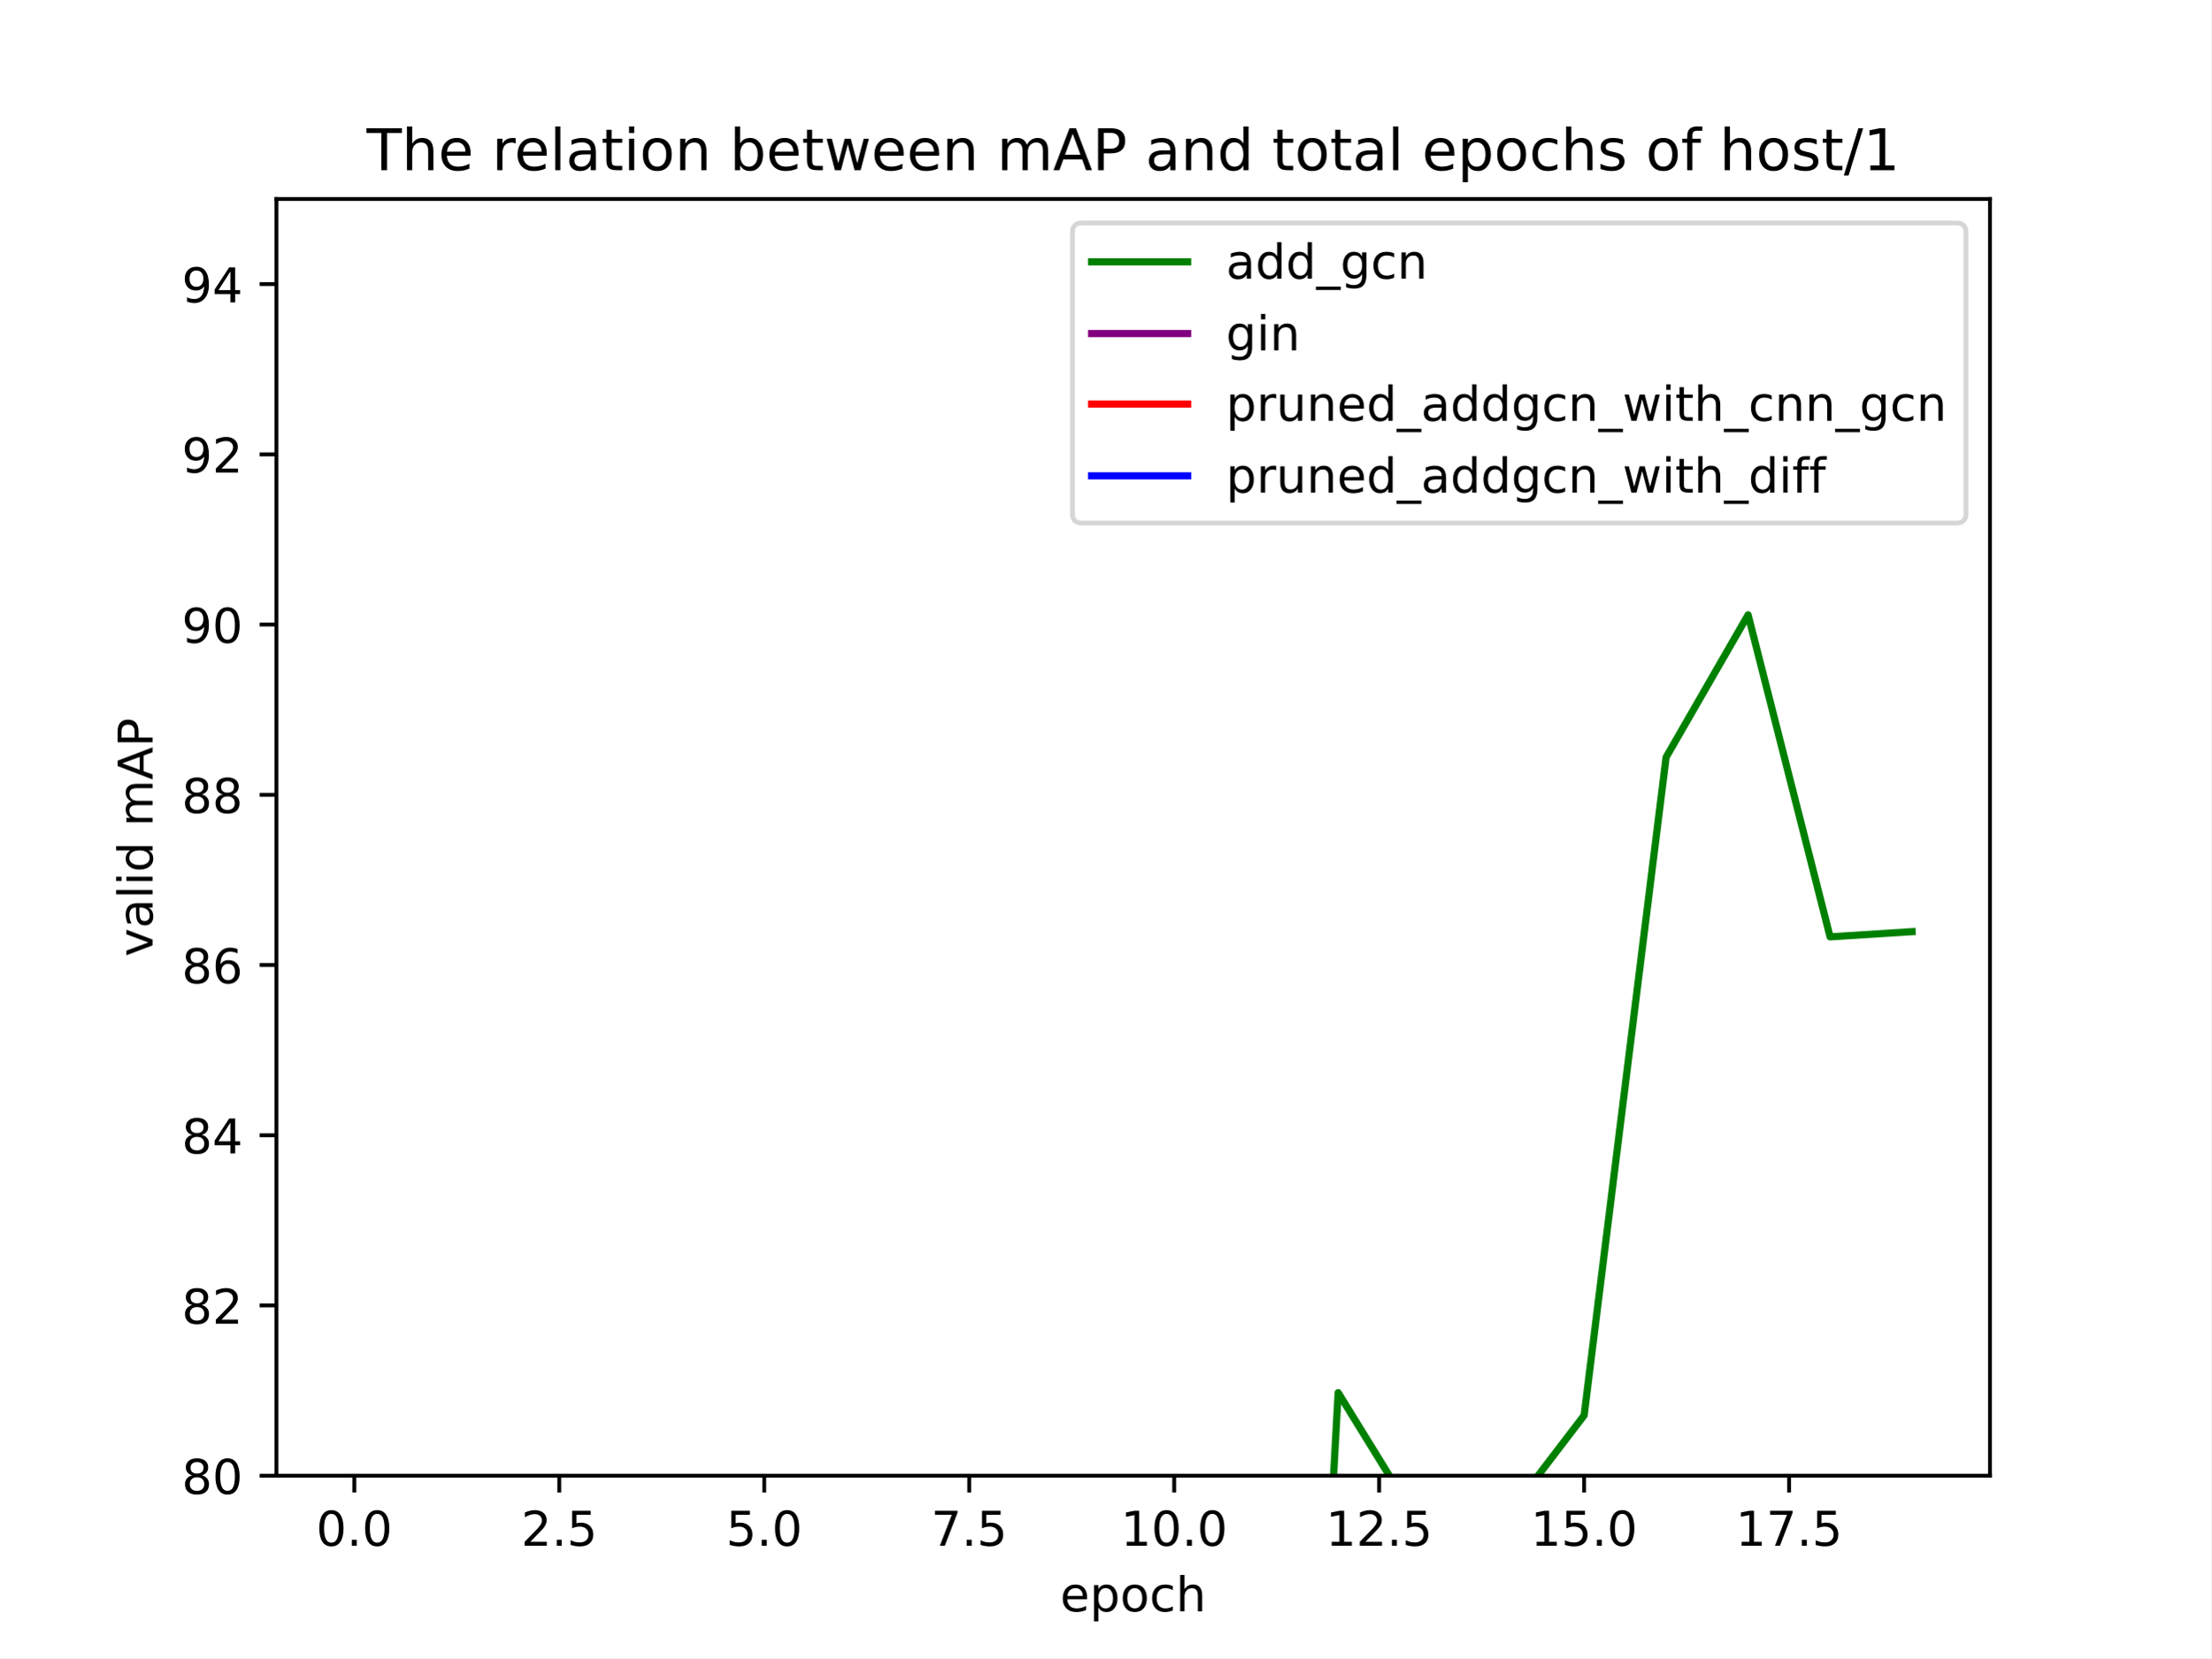
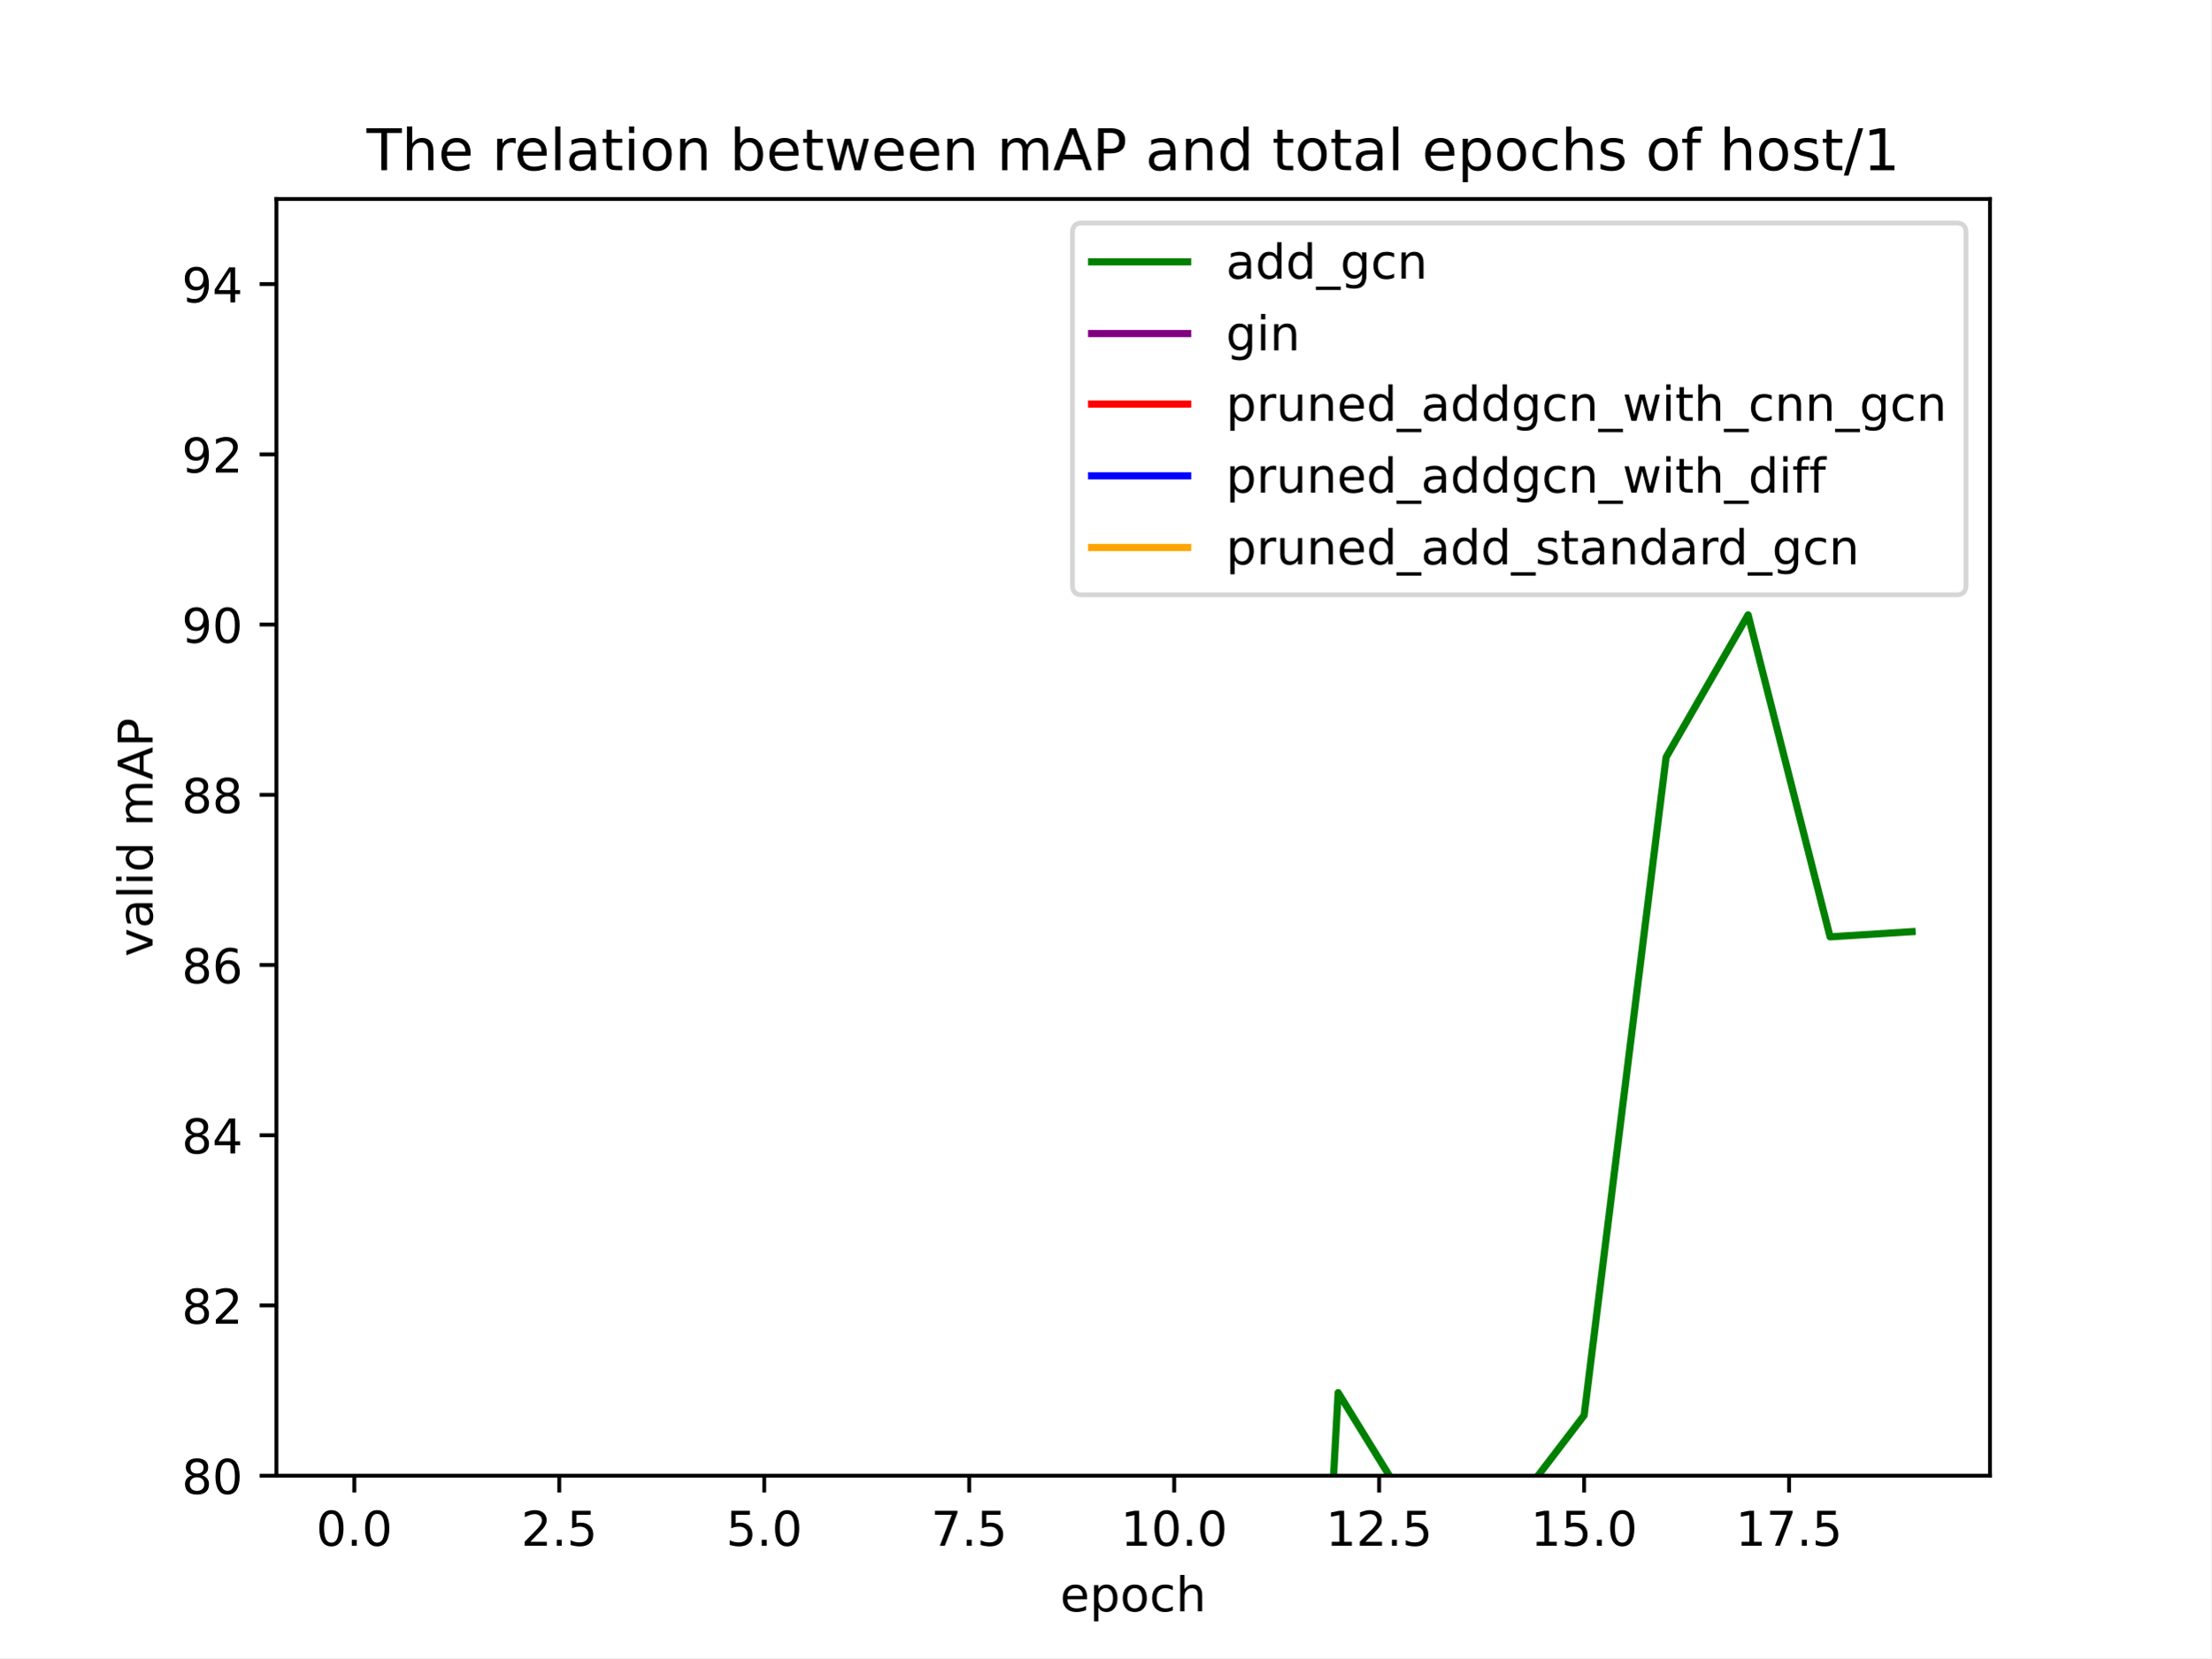
<svg xmlns="http://www.w3.org/2000/svg" xmlns:xlink="http://www.w3.org/1999/xlink" width="460.8pt" height="345.6pt" viewBox="0 0 460.8 345.6" version="1.1">
  <defs>
    <style type="text/css">*{stroke-linejoin: round; stroke-linecap: butt}</style>
  </defs>
  <g id="figure_1">
    <g id="patch_1">
      <path d="M 0 345.6  L 460.8 345.6  L 460.8 0  L 0 0  z " style="fill: #ffffff" />
    </g>
    <g id="axes_1">
      <g id="patch_2">
        <path d="M 57.6 307.584  L 414.72 307.584  L 414.72 41.472  L 57.6 41.472  z " style="fill: #ffffff" />
      </g>
      <g id="matplotlib.axis_1">
        <g id="xtick_1">
          <g id="line2d_1">
            <defs>
-               <path id="m824d596005" d="M 0 0  L 0 3.5  " style="stroke: #000000; stroke-width: 0.8" />
+               <path id="m284b32b7e5" d="M 0 0  L 0 3.5  " style="stroke: #000000; stroke-width: 0.8" />
            </defs>
            <g>
-               <use xlink:href="#m824d596005" x="73.833" y="307.584" style="stroke: #000000; stroke-width: 0.8" />
+               <use xlink:href="#m284b32b7e5" x="73.833" y="307.584" style="stroke: #000000; stroke-width: 0.8" />
            </g>
          </g>
          <g id="text_1">
            <g transform="translate(65.88116 322.1824) scale(0.1 -0.1)">
              <defs>
                <path id="DejaVuSans-30" d="M 2034 4250  Q 1547 4250 1301 3770  Q 1056 3291 1056 2328  Q 1056 1369 1301 889  Q 1547 409 2034 409  Q 2525 409 2770 889  Q 3016 1369 3016 2328  Q 3016 3291 2770 3770  Q 2525 4250 2034 4250  z M 2034 4750  Q 2819 4750 3233 4129  Q 3647 3509 3647 2328  Q 3647 1150 3233 529  Q 2819 -91 2034 -91  Q 1250 -91 836 529  Q 422 1150 422 2328  Q 422 3509 836 4129  Q 1250 4750 2034 4750  z " transform="scale(0.015625)" />
                <path id="DejaVuSans-2e" d="M 684 794  L 1344 794  L 1344 0  L 684 0  L 684 794  z " transform="scale(0.015625)" />
              </defs>
              <use xlink:href="#DejaVuSans-30" />
              <use xlink:href="#DejaVuSans-2e" x="63.623" />
              <use xlink:href="#DejaVuSans-30" x="95.41" />
            </g>
          </g>
        </g>
        <g id="xtick_2">
          <g id="line2d_2">
            <g>
-               <use xlink:href="#m824d596005" x="116.55" y="307.584" style="stroke: #000000; stroke-width: 0.8" />
+               <use xlink:href="#m284b32b7e5" x="116.55" y="307.584" style="stroke: #000000; stroke-width: 0.8" />
            </g>
          </g>
          <g id="text_2">
            <g transform="translate(108.5989 322.1824) scale(0.1 -0.1)">
              <defs>
                <path id="DejaVuSans-32" d="M 1228 531  L 3431 531  L 3431 0  L 469 0  L 469 531  Q 828 903 1448 1529  Q 2069 2156 2228 2338  Q 2531 2678 2651 2914  Q 2772 3150 2772 3378  Q 2772 3750 2511 3984  Q 2250 4219 1831 4219  Q 1534 4219 1204 4116  Q 875 4013 500 3803  L 500 4441  Q 881 4594 1212 4672  Q 1544 4750 1819 4750  Q 2544 4750 2975 4387  Q 3406 4025 3406 3419  Q 3406 3131 3298 2873  Q 3191 2616 2906 2266  Q 2828 2175 2409 1742  Q 1991 1309 1228 531  z " transform="scale(0.015625)" />
                <path id="DejaVuSans-35" d="M 691 4666  L 3169 4666  L 3169 4134  L 1269 4134  L 1269 2991  Q 1406 3038 1543 3061  Q 1681 3084 1819 3084  Q 2600 3084 3056 2656  Q 3513 2228 3513 1497  Q 3513 744 3044 326  Q 2575 -91 1722 -91  Q 1428 -91 1123 -41  Q 819 9 494 109  L 494 744  Q 775 591 1075 516  Q 1375 441 1709 441  Q 2250 441 2565 725  Q 2881 1009 2881 1497  Q 2881 1984 2565 2268  Q 2250 2553 1709 2553  Q 1456 2553 1204 2497  Q 953 2441 691 2322  L 691 4666  z " transform="scale(0.015625)" />
              </defs>
              <use xlink:href="#DejaVuSans-32" />
              <use xlink:href="#DejaVuSans-2e" x="63.623" />
              <use xlink:href="#DejaVuSans-35" x="95.41" />
            </g>
          </g>
        </g>
        <g id="xtick_3">
          <g id="line2d_3">
            <g>
-               <use xlink:href="#m824d596005" x="159.268" y="307.584" style="stroke: #000000; stroke-width: 0.8" />
+               <use xlink:href="#m284b32b7e5" x="159.268" y="307.584" style="stroke: #000000; stroke-width: 0.8" />
            </g>
          </g>
          <g id="text_3">
            <g transform="translate(151.3166 322.1824) scale(0.1 -0.1)">
              <use xlink:href="#DejaVuSans-35" />
              <use xlink:href="#DejaVuSans-2e" x="63.623" />
              <use xlink:href="#DejaVuSans-30" x="95.41" />
            </g>
          </g>
        </g>
        <g id="xtick_4">
          <g id="line2d_4">
            <g>
-               <use xlink:href="#m824d596005" x="201.986" y="307.584" style="stroke: #000000; stroke-width: 0.8" />
+               <use xlink:href="#m284b32b7e5" x="201.986" y="307.584" style="stroke: #000000; stroke-width: 0.8" />
            </g>
          </g>
          <g id="text_4">
            <g transform="translate(194.0343 322.1824) scale(0.1 -0.1)">
              <defs>
                <path id="DejaVuSans-37" d="M 525 4666  L 3525 4666  L 3525 4397  L 1831 0  L 1172 0  L 2766 4134  L 525 4134  L 525 4666  z " transform="scale(0.015625)" />
              </defs>
              <use xlink:href="#DejaVuSans-37" />
              <use xlink:href="#DejaVuSans-2e" x="63.623" />
              <use xlink:href="#DejaVuSans-35" x="95.41" />
            </g>
          </g>
        </g>
        <g id="xtick_5">
          <g id="line2d_5">
            <g>
-               <use xlink:href="#m824d596005" x="244.704" y="307.584" style="stroke: #000000; stroke-width: 0.8" />
+               <use xlink:href="#m284b32b7e5" x="244.704" y="307.584" style="stroke: #000000; stroke-width: 0.8" />
            </g>
          </g>
          <g id="text_5">
            <g transform="translate(233.5707 322.1824) scale(0.1 -0.1)">
              <defs>
                <path id="DejaVuSans-31" d="M 794 531  L 1825 531  L 1825 4091  L 703 3866  L 703 4441  L 1819 4666  L 2450 4666  L 2450 531  L 3481 531  L 3481 0  L 794 0  L 794 531  z " transform="scale(0.015625)" />
              </defs>
              <use xlink:href="#DejaVuSans-31" />
              <use xlink:href="#DejaVuSans-30" x="63.623" />
              <use xlink:href="#DejaVuSans-2e" x="127.246" />
              <use xlink:href="#DejaVuSans-30" x="159.033" />
            </g>
          </g>
        </g>
        <g id="xtick_6">
          <g id="line2d_6">
            <g>
-               <use xlink:href="#m824d596005" x="287.421" y="307.584" style="stroke: #000000; stroke-width: 0.8" />
+               <use xlink:href="#m284b32b7e5" x="287.421" y="307.584" style="stroke: #000000; stroke-width: 0.8" />
            </g>
          </g>
          <g id="text_6">
            <g transform="translate(276.2884 322.1824) scale(0.1 -0.1)">
              <use xlink:href="#DejaVuSans-31" />
              <use xlink:href="#DejaVuSans-32" x="63.623" />
              <use xlink:href="#DejaVuSans-2e" x="127.246" />
              <use xlink:href="#DejaVuSans-35" x="159.033" />
            </g>
          </g>
        </g>
        <g id="xtick_7">
          <g id="line2d_7">
            <g>
-               <use xlink:href="#m824d596005" x="330.139" y="307.584" style="stroke: #000000; stroke-width: 0.8" />
+               <use xlink:href="#m284b32b7e5" x="330.139" y="307.584" style="stroke: #000000; stroke-width: 0.8" />
            </g>
          </g>
          <g id="text_7">
            <g transform="translate(319.0061 322.1824) scale(0.1 -0.1)">
              <use xlink:href="#DejaVuSans-31" />
              <use xlink:href="#DejaVuSans-35" x="63.623" />
              <use xlink:href="#DejaVuSans-2e" x="127.246" />
              <use xlink:href="#DejaVuSans-30" x="159.033" />
            </g>
          </g>
        </g>
        <g id="xtick_8">
          <g id="line2d_8">
            <g>
-               <use xlink:href="#m824d596005" x="372.857" y="307.584" style="stroke: #000000; stroke-width: 0.8" />
+               <use xlink:href="#m284b32b7e5" x="372.857" y="307.584" style="stroke: #000000; stroke-width: 0.8" />
            </g>
          </g>
          <g id="text_8">
            <g transform="translate(361.7238 322.1824) scale(0.1 -0.1)">
              <use xlink:href="#DejaVuSans-31" />
              <use xlink:href="#DejaVuSans-37" x="63.623" />
              <use xlink:href="#DejaVuSans-2e" x="127.246" />
              <use xlink:href="#DejaVuSans-35" x="159.033" />
            </g>
          </g>
        </g>
        <g id="text_9">
          <g transform="translate(220.9319 335.8606) scale(0.1 -0.1)">
            <defs>
              <path id="DejaVuSans-65" d="M 3597 1894  L 3597 1613  L 953 1613  Q 991 1019 1311 708  Q 1631 397 2203 397  Q 2534 397 2845 478  Q 3156 559 3463 722  L 3463 178  Q 3153 47 2828 -22  Q 2503 -91 2169 -91  Q 1331 -91 842 396  Q 353 884 353 1716  Q 353 2575 817 3079  Q 1281 3584 2069 3584  Q 2775 3584 3186 3129  Q 3597 2675 3597 1894  z M 3022 2063  Q 3016 2534 2758 2815  Q 2500 3097 2075 3097  Q 1594 3097 1305 2825  Q 1016 2553 972 2059  L 3022 2063  z " transform="scale(0.015625)" />
              <path id="DejaVuSans-70" d="M 1159 525  L 1159 -1331  L 581 -1331  L 581 3500  L 1159 3500  L 1159 2969  Q 1341 3281 1617 3432  Q 1894 3584 2278 3584  Q 2916 3584 3314 3078  Q 3713 2572 3713 1747  Q 3713 922 3314 415  Q 2916 -91 2278 -91  Q 1894 -91 1617 61  Q 1341 213 1159 525  z M 3116 1747  Q 3116 2381 2855 2742  Q 2594 3103 2138 3103  Q 1681 3103 1420 2742  Q 1159 2381 1159 1747  Q 1159 1113 1420 752  Q 1681 391 2138 391  Q 2594 391 2855 752  Q 3116 1113 3116 1747  z " transform="scale(0.015625)" />
              <path id="DejaVuSans-6f" d="M 1959 3097  Q 1497 3097 1228 2736  Q 959 2375 959 1747  Q 959 1119 1226 758  Q 1494 397 1959 397  Q 2419 397 2687 759  Q 2956 1122 2956 1747  Q 2956 2369 2687 2733  Q 2419 3097 1959 3097  z M 1959 3584  Q 2709 3584 3137 3096  Q 3566 2609 3566 1747  Q 3566 888 3137 398  Q 2709 -91 1959 -91  Q 1206 -91 779 398  Q 353 888 353 1747  Q 353 2609 779 3096  Q 1206 3584 1959 3584  z " transform="scale(0.015625)" />
              <path id="DejaVuSans-63" d="M 3122 3366  L 3122 2828  Q 2878 2963 2633 3030  Q 2388 3097 2138 3097  Q 1578 3097 1268 2742  Q 959 2388 959 1747  Q 959 1106 1268 751  Q 1578 397 2138 397  Q 2388 397 2633 464  Q 2878 531 3122 666  L 3122 134  Q 2881 22 2623 -34  Q 2366 -91 2075 -91  Q 1284 -91 818 406  Q 353 903 353 1747  Q 353 2603 823 3093  Q 1294 3584 2113 3584  Q 2378 3584 2631 3529  Q 2884 3475 3122 3366  z " transform="scale(0.015625)" />
              <path id="DejaVuSans-68" d="M 3513 2113  L 3513 0  L 2938 0  L 2938 2094  Q 2938 2591 2744 2837  Q 2550 3084 2163 3084  Q 1697 3084 1428 2787  Q 1159 2491 1159 1978  L 1159 0  L 581 0  L 581 4863  L 1159 4863  L 1159 2956  Q 1366 3272 1645 3428  Q 1925 3584 2291 3584  Q 2894 3584 3203 3211  Q 3513 2838 3513 2113  z " transform="scale(0.015625)" />
            </defs>
            <use xlink:href="#DejaVuSans-65" />
            <use xlink:href="#DejaVuSans-70" x="61.523" />
            <use xlink:href="#DejaVuSans-6f" x="125" />
            <use xlink:href="#DejaVuSans-63" x="186.182" />
            <use xlink:href="#DejaVuSans-68" x="241.162" />
          </g>
        </g>
      </g>
      <g id="matplotlib.axis_2">
        <g id="ytick_1">
          <g id="line2d_9">
            <defs>
-               <path id="md4dc6c4e67" d="M 0 0  L -3.5 0  " style="stroke: #000000; stroke-width: 0.8" />
+               <path id="m42536c4e9b" d="M 0 0  L -3.5 0  " style="stroke: #000000; stroke-width: 0.8" />
            </defs>
            <g>
-               <use xlink:href="#md4dc6c4e67" x="57.6" y="307.584" style="stroke: #000000; stroke-width: 0.8" />
+               <use xlink:href="#m42536c4e9b" x="57.6" y="307.584" style="stroke: #000000; stroke-width: 0.8" />
            </g>
          </g>
          <g id="text_10">
            <g transform="translate(37.875 311.3832) scale(0.1 -0.1)">
              <defs>
                <path id="DejaVuSans-38" d="M 2034 2216  Q 1584 2216 1326 1975  Q 1069 1734 1069 1313  Q 1069 891 1326 650  Q 1584 409 2034 409  Q 2484 409 2743 651  Q 3003 894 3003 1313  Q 3003 1734 2745 1975  Q 2488 2216 2034 2216  z M 1403 2484  Q 997 2584 770 2862  Q 544 3141 544 3541  Q 544 4100 942 4425  Q 1341 4750 2034 4750  Q 2731 4750 3128 4425  Q 3525 4100 3525 3541  Q 3525 3141 3298 2862  Q 3072 2584 2669 2484  Q 3125 2378 3379 2068  Q 3634 1759 3634 1313  Q 3634 634 3220 271  Q 2806 -91 2034 -91  Q 1263 -91 848 271  Q 434 634 434 1313  Q 434 1759 690 2068  Q 947 2378 1403 2484  z M 1172 3481  Q 1172 3119 1398 2916  Q 1625 2713 2034 2713  Q 2441 2713 2670 2916  Q 2900 3119 2900 3481  Q 2900 3844 2670 4047  Q 2441 4250 2034 4250  Q 1625 4250 1398 4047  Q 1172 3844 1172 3481  z " transform="scale(0.015625)" />
              </defs>
              <use xlink:href="#DejaVuSans-38" />
              <use xlink:href="#DejaVuSans-30" x="63.623" />
            </g>
          </g>
        </g>
        <g id="ytick_2">
          <g id="line2d_10">
            <g>
-               <use xlink:href="#md4dc6c4e67" x="57.6" y="272.102" style="stroke: #000000; stroke-width: 0.8" />
+               <use xlink:href="#m42536c4e9b" x="57.6" y="272.102" style="stroke: #000000; stroke-width: 0.8" />
            </g>
          </g>
          <g id="text_11">
            <g transform="translate(37.875 275.9016) scale(0.1 -0.1)">
              <use xlink:href="#DejaVuSans-38" />
              <use xlink:href="#DejaVuSans-32" x="63.623" />
            </g>
          </g>
        </g>
        <g id="ytick_3">
          <g id="line2d_11">
            <g>
-               <use xlink:href="#md4dc6c4e67" x="57.6" y="236.621" style="stroke: #000000; stroke-width: 0.8" />
+               <use xlink:href="#m42536c4e9b" x="57.6" y="236.621" style="stroke: #000000; stroke-width: 0.8" />
            </g>
          </g>
          <g id="text_12">
            <g transform="translate(37.875 240.42) scale(0.1 -0.1)">
              <defs>
                <path id="DejaVuSans-34" d="M 2419 4116  L 825 1625  L 2419 1625  L 2419 4116  z M 2253 4666  L 3047 4666  L 3047 1625  L 3713 1625  L 3713 1100  L 3047 1100  L 3047 0  L 2419 0  L 2419 1100  L 313 1100  L 313 1709  L 2253 4666  z " transform="scale(0.015625)" />
              </defs>
              <use xlink:href="#DejaVuSans-38" />
              <use xlink:href="#DejaVuSans-34" x="63.623" />
            </g>
          </g>
        </g>
        <g id="ytick_4">
          <g id="line2d_12">
            <g>
-               <use xlink:href="#md4dc6c4e67" x="57.6" y="201.139" style="stroke: #000000; stroke-width: 0.8" />
+               <use xlink:href="#m42536c4e9b" x="57.6" y="201.139" style="stroke: #000000; stroke-width: 0.8" />
            </g>
          </g>
          <g id="text_13">
            <g transform="translate(37.875 204.9384) scale(0.1 -0.1)">
              <defs>
                <path id="DejaVuSans-36" d="M 2113 2584  Q 1688 2584 1439 2293  Q 1191 2003 1191 1497  Q 1191 994 1439 701  Q 1688 409 2113 409  Q 2538 409 2786 701  Q 3034 994 3034 1497  Q 3034 2003 2786 2293  Q 2538 2584 2113 2584  z M 3366 4563  L 3366 3988  Q 3128 4100 2886 4159  Q 2644 4219 2406 4219  Q 1781 4219 1451 3797  Q 1122 3375 1075 2522  Q 1259 2794 1537 2939  Q 1816 3084 2150 3084  Q 2853 3084 3261 2657  Q 3669 2231 3669 1497  Q 3669 778 3244 343  Q 2819 -91 2113 -91  Q 1303 -91 875 529  Q 447 1150 447 2328  Q 447 3434 972 4092  Q 1497 4750 2381 4750  Q 2619 4750 2861 4703  Q 3103 4656 3366 4563  z " transform="scale(0.015625)" />
              </defs>
              <use xlink:href="#DejaVuSans-38" />
              <use xlink:href="#DejaVuSans-36" x="63.623" />
            </g>
          </g>
        </g>
        <g id="ytick_5">
          <g id="line2d_13">
            <g>
-               <use xlink:href="#md4dc6c4e67" x="57.6" y="165.658" style="stroke: #000000; stroke-width: 0.8" />
+               <use xlink:href="#m42536c4e9b" x="57.6" y="165.658" style="stroke: #000000; stroke-width: 0.8" />
            </g>
          </g>
          <g id="text_14">
            <g transform="translate(37.875 169.4568) scale(0.1 -0.1)">
              <use xlink:href="#DejaVuSans-38" />
              <use xlink:href="#DejaVuSans-38" x="63.623" />
            </g>
          </g>
        </g>
        <g id="ytick_6">
          <g id="line2d_14">
            <g>
-               <use xlink:href="#md4dc6c4e67" x="57.6" y="130.176" style="stroke: #000000; stroke-width: 0.8" />
+               <use xlink:href="#m42536c4e9b" x="57.6" y="130.176" style="stroke: #000000; stroke-width: 0.8" />
            </g>
          </g>
          <g id="text_15">
            <g transform="translate(37.875 133.9752) scale(0.1 -0.1)">
              <defs>
                <path id="DejaVuSans-39" d="M 703 97  L 703 672  Q 941 559 1184 500  Q 1428 441 1663 441  Q 2288 441 2617 861  Q 2947 1281 2994 2138  Q 2813 1869 2534 1725  Q 2256 1581 1919 1581  Q 1219 1581 811 2004  Q 403 2428 403 3163  Q 403 3881 828 4315  Q 1253 4750 1959 4750  Q 2769 4750 3195 4129  Q 3622 3509 3622 2328  Q 3622 1225 3098 567  Q 2575 -91 1691 -91  Q 1453 -91 1209 -44  Q 966 3 703 97  z M 1959 2075  Q 2384 2075 2632 2365  Q 2881 2656 2881 3163  Q 2881 3666 2632 3958  Q 2384 4250 1959 4250  Q 1534 4250 1286 3958  Q 1038 3666 1038 3163  Q 1038 2656 1286 2365  Q 1534 2075 1959 2075  z " transform="scale(0.015625)" />
              </defs>
              <use xlink:href="#DejaVuSans-39" />
              <use xlink:href="#DejaVuSans-30" x="63.623" />
            </g>
          </g>
        </g>
        <g id="ytick_7">
          <g id="line2d_15">
            <g>
-               <use xlink:href="#md4dc6c4e67" x="57.6" y="94.694" style="stroke: #000000; stroke-width: 0.8" />
+               <use xlink:href="#m42536c4e9b" x="57.6" y="94.694" style="stroke: #000000; stroke-width: 0.8" />
            </g>
          </g>
          <g id="text_16">
            <g transform="translate(37.875 98.49362) scale(0.1 -0.1)">
              <use xlink:href="#DejaVuSans-39" />
              <use xlink:href="#DejaVuSans-32" x="63.623" />
            </g>
          </g>
        </g>
        <g id="ytick_8">
          <g id="line2d_16">
            <g>
-               <use xlink:href="#md4dc6c4e67" x="57.6" y="59.213" style="stroke: #000000; stroke-width: 0.8" />
+               <use xlink:href="#m42536c4e9b" x="57.6" y="59.213" style="stroke: #000000; stroke-width: 0.8" />
            </g>
          </g>
          <g id="text_17">
            <g transform="translate(37.875 63.01202) scale(0.1 -0.1)">
              <use xlink:href="#DejaVuSans-39" />
              <use xlink:href="#DejaVuSans-34" x="63.623" />
            </g>
          </g>
        </g>
        <g id="text_18">
          <g transform="translate(31.79531 199.3983) rotate(-90) scale(0.1 -0.1)">
            <defs>
              <path id="DejaVuSans-76" d="M 191 3500  L 800 3500  L 1894 563  L 2988 3500  L 3597 3500  L 2284 0  L 1503 0  L 191 3500  z " transform="scale(0.015625)" />
              <path id="DejaVuSans-61" d="M 2194 1759  Q 1497 1759 1228 1600  Q 959 1441 959 1056  Q 959 750 1161 570  Q 1363 391 1709 391  Q 2188 391 2477 730  Q 2766 1069 2766 1631  L 2766 1759  L 2194 1759  z M 3341 1997  L 3341 0  L 2766 0  L 2766 531  Q 2569 213 2275 61  Q 1981 -91 1556 -91  Q 1019 -91 701 211  Q 384 513 384 1019  Q 384 1609 779 1909  Q 1175 2209 1959 2209  L 2766 2209  L 2766 2266  Q 2766 2663 2505 2880  Q 2244 3097 1772 3097  Q 1472 3097 1187 3025  Q 903 2953 641 2809  L 641 3341  Q 956 3463 1253 3523  Q 1550 3584 1831 3584  Q 2591 3584 2966 3190  Q 3341 2797 3341 1997  z " transform="scale(0.015625)" />
              <path id="DejaVuSans-6c" d="M 603 4863  L 1178 4863  L 1178 0  L 603 0  L 603 4863  z " transform="scale(0.015625)" />
              <path id="DejaVuSans-69" d="M 603 3500  L 1178 3500  L 1178 0  L 603 0  L 603 3500  z M 603 4863  L 1178 4863  L 1178 4134  L 603 4134  L 603 4863  z " transform="scale(0.015625)" />
              <path id="DejaVuSans-64" d="M 2906 2969  L 2906 4863  L 3481 4863  L 3481 0  L 2906 0  L 2906 525  Q 2725 213 2448 61  Q 2172 -91 1784 -91  Q 1150 -91 751 415  Q 353 922 353 1747  Q 353 2572 751 3078  Q 1150 3584 1784 3584  Q 2172 3584 2448 3432  Q 2725 3281 2906 2969  z M 947 1747  Q 947 1113 1208 752  Q 1469 391 1925 391  Q 2381 391 2643 752  Q 2906 1113 2906 1747  Q 2906 2381 2643 2742  Q 2381 3103 1925 3103  Q 1469 3103 1208 2742  Q 947 2381 947 1747  z " transform="scale(0.015625)" />
              <path id="DejaVuSans-20" transform="scale(0.015625)" />
              <path id="DejaVuSans-6d" d="M 3328 2828  Q 3544 3216 3844 3400  Q 4144 3584 4550 3584  Q 5097 3584 5394 3201  Q 5691 2819 5691 2113  L 5691 0  L 5113 0  L 5113 2094  Q 5113 2597 4934 2840  Q 4756 3084 4391 3084  Q 3944 3084 3684 2787  Q 3425 2491 3425 1978  L 3425 0  L 2847 0  L 2847 2094  Q 2847 2600 2669 2842  Q 2491 3084 2119 3084  Q 1678 3084 1418 2786  Q 1159 2488 1159 1978  L 1159 0  L 581 0  L 581 3500  L 1159 3500  L 1159 2956  Q 1356 3278 1631 3431  Q 1906 3584 2284 3584  Q 2666 3584 2933 3390  Q 3200 3197 3328 2828  z " transform="scale(0.015625)" />
              <path id="DejaVuSans-41" d="M 2188 4044  L 1331 1722  L 3047 1722  L 2188 4044  z M 1831 4666  L 2547 4666  L 4325 0  L 3669 0  L 3244 1197  L 1141 1197  L 716 0  L 50 0  L 1831 4666  z " transform="scale(0.015625)" />
              <path id="DejaVuSans-50" d="M 1259 4147  L 1259 2394  L 2053 2394  Q 2494 2394 2734 2622  Q 2975 2850 2975 3272  Q 2975 3691 2734 3919  Q 2494 4147 2053 4147  L 1259 4147  z M 628 4666  L 2053 4666  Q 2838 4666 3239 4311  Q 3641 3956 3641 3272  Q 3641 2581 3239 2228  Q 2838 1875 2053 1875  L 1259 1875  L 1259 0  L 628 0  L 628 4666  z " transform="scale(0.015625)" />
            </defs>
            <use xlink:href="#DejaVuSans-76" />
            <use xlink:href="#DejaVuSans-61" x="59.18" />
            <use xlink:href="#DejaVuSans-6c" x="120.459" />
            <use xlink:href="#DejaVuSans-69" x="148.242" />
            <use xlink:href="#DejaVuSans-64" x="176.025" />
            <use xlink:href="#DejaVuSans-20" x="239.502" />
            <use xlink:href="#DejaVuSans-6d" x="271.289" />
            <use xlink:href="#DejaVuSans-41" x="368.701" />
            <use xlink:href="#DejaVuSans-50" x="437.109" />
          </g>
        </g>
      </g>
      <g id="line2d_17">
-         <path d="M 275.759 346.6  L 278.878 290.275  L 295.965 317.988  L 313.052 317.366  L 330.139 295.007  L 347.226 157.83  L 364.313 128.151  L 381.4 195.265  L 398.487 194.188  " clip-path="url(#pfe8ae31de7)" style="fill: none; stroke: #008000; stroke-width: 1.5; stroke-linecap: square" />
+         <path d="M 275.759 346.6  L 278.878 290.275  L 295.965 317.988  L 313.052 317.366  L 330.139 295.007  L 347.226 157.83  L 364.313 128.151  L 381.4 195.265  L 398.487 194.188  " clip-path="url(#p3d81d35f3a)" style="fill: none; stroke: #008000; stroke-width: 1.5; stroke-linecap: square" />
      </g>
      <g id="line2d_18">
-         <path clip-path="url(#pfe8ae31de7)" style="fill: none; stroke: #800080; stroke-width: 1.5; stroke-linecap: square" />
+         <path clip-path="url(#p3d81d35f3a)" style="fill: none; stroke: #800080; stroke-width: 1.5; stroke-linecap: square" />
      </g>
      <g id="line2d_19">
-         <path clip-path="url(#pfe8ae31de7)" style="fill: none; stroke: #ff0000; stroke-width: 1.5; stroke-linecap: square" />
+         <path clip-path="url(#p3d81d35f3a)" style="fill: none; stroke: #ff0000; stroke-width: 1.5; stroke-linecap: square" />
      </g>
      <g id="line2d_20">
-         <path clip-path="url(#pfe8ae31de7)" style="fill: none; stroke: #0000ff; stroke-width: 1.5; stroke-linecap: square" />
+         <path clip-path="url(#p3d81d35f3a)" style="fill: none; stroke: #0000ff; stroke-width: 1.5; stroke-linecap: square" />
+       </g>
+       <g id="line2d_21">
+         <path d="M 158.817 346.6  L 159.268 341.126  L 176.355 341.653  L 178.303 346.6  " clip-path="url(#p3d81d35f3a)" style="fill: none; stroke: #ffa500; stroke-width: 1.5; stroke-linecap: square" />
      </g>
      <g id="patch_3">
        <path d="M 57.6 307.584  L 57.6 41.472  " style="fill: none; stroke: #000000; stroke-width: 0.8; stroke-linejoin: miter; stroke-linecap: square" />
      </g>
      <g id="patch_4">
        <path d="M 414.72 307.584  L 414.72 41.472  " style="fill: none; stroke: #000000; stroke-width: 0.8; stroke-linejoin: miter; stroke-linecap: square" />
      </g>
      <g id="patch_5">
        <path d="M 57.6 307.584  L 414.72 307.584  " style="fill: none; stroke: #000000; stroke-width: 0.8; stroke-linejoin: miter; stroke-linecap: square" />
      </g>
      <g id="patch_6">
        <path d="M 57.6 41.472  L 414.72 41.472  " style="fill: none; stroke: #000000; stroke-width: 0.8; stroke-linejoin: miter; stroke-linecap: square" />
      </g>
      <g id="text_19">
        <g transform="translate(76.39219 35.472) scale(0.12 -0.12)">
          <defs>
            <path id="DejaVuSans-54" d="M -19 4666  L 3928 4666  L 3928 4134  L 2272 4134  L 2272 0  L 1638 0  L 1638 4134  L -19 4134  L -19 4666  z " transform="scale(0.015625)" />
            <path id="DejaVuSans-72" d="M 2631 2963  Q 2534 3019 2420 3045  Q 2306 3072 2169 3072  Q 1681 3072 1420 2755  Q 1159 2438 1159 1844  L 1159 0  L 581 0  L 581 3500  L 1159 3500  L 1159 2956  Q 1341 3275 1631 3429  Q 1922 3584 2338 3584  Q 2397 3584 2469 3576  Q 2541 3569 2628 3553  L 2631 2963  z " transform="scale(0.015625)" />
            <path id="DejaVuSans-74" d="M 1172 4494  L 1172 3500  L 2356 3500  L 2356 3053  L 1172 3053  L 1172 1153  Q 1172 725 1289 603  Q 1406 481 1766 481  L 2356 481  L 2356 0  L 1766 0  Q 1100 0 847 248  Q 594 497 594 1153  L 594 3053  L 172 3053  L 172 3500  L 594 3500  L 594 4494  L 1172 4494  z " transform="scale(0.015625)" />
            <path id="DejaVuSans-6e" d="M 3513 2113  L 3513 0  L 2938 0  L 2938 2094  Q 2938 2591 2744 2837  Q 2550 3084 2163 3084  Q 1697 3084 1428 2787  Q 1159 2491 1159 1978  L 1159 0  L 581 0  L 581 3500  L 1159 3500  L 1159 2956  Q 1366 3272 1645 3428  Q 1925 3584 2291 3584  Q 2894 3584 3203 3211  Q 3513 2838 3513 2113  z " transform="scale(0.015625)" />
            <path id="DejaVuSans-62" d="M 3116 1747  Q 3116 2381 2855 2742  Q 2594 3103 2138 3103  Q 1681 3103 1420 2742  Q 1159 2381 1159 1747  Q 1159 1113 1420 752  Q 1681 391 2138 391  Q 2594 391 2855 752  Q 3116 1113 3116 1747  z M 1159 2969  Q 1341 3281 1617 3432  Q 1894 3584 2278 3584  Q 2916 3584 3314 3078  Q 3713 2572 3713 1747  Q 3713 922 3314 415  Q 2916 -91 2278 -91  Q 1894 -91 1617 61  Q 1341 213 1159 525  L 1159 0  L 581 0  L 581 4863  L 1159 4863  L 1159 2969  z " transform="scale(0.015625)" />
            <path id="DejaVuSans-77" d="M 269 3500  L 844 3500  L 1563 769  L 2278 3500  L 2956 3500  L 3675 769  L 4391 3500  L 4966 3500  L 4050 0  L 3372 0  L 2619 2869  L 1863 0  L 1184 0  L 269 3500  z " transform="scale(0.015625)" />
            <path id="DejaVuSans-73" d="M 2834 3397  L 2834 2853  Q 2591 2978 2328 3040  Q 2066 3103 1784 3103  Q 1356 3103 1142 2972  Q 928 2841 928 2578  Q 928 2378 1081 2264  Q 1234 2150 1697 2047  L 1894 2003  Q 2506 1872 2764 1633  Q 3022 1394 3022 966  Q 3022 478 2636 193  Q 2250 -91 1575 -91  Q 1294 -91 989 -36  Q 684 19 347 128  L 347 722  Q 666 556 975 473  Q 1284 391 1588 391  Q 1994 391 2212 530  Q 2431 669 2431 922  Q 2431 1156 2273 1281  Q 2116 1406 1581 1522  L 1381 1569  Q 847 1681 609 1914  Q 372 2147 372 2553  Q 372 3047 722 3315  Q 1072 3584 1716 3584  Q 2034 3584 2315 3537  Q 2597 3491 2834 3397  z " transform="scale(0.015625)" />
            <path id="DejaVuSans-66" d="M 2375 4863  L 2375 4384  L 1825 4384  Q 1516 4384 1395 4259  Q 1275 4134 1275 3809  L 1275 3500  L 2222 3500  L 2222 3053  L 1275 3053  L 1275 0  L 697 0  L 697 3053  L 147 3053  L 147 3500  L 697 3500  L 697 3744  Q 697 4328 969 4595  Q 1241 4863 1831 4863  L 2375 4863  z " transform="scale(0.015625)" />
            <path id="DejaVuSans-2f" d="M 1625 4666  L 2156 4666  L 531 -594  L 0 -594  L 1625 4666  z " transform="scale(0.015625)" />
          </defs>
          <use xlink:href="#DejaVuSans-54" />
          <use xlink:href="#DejaVuSans-68" x="61.084" />
          <use xlink:href="#DejaVuSans-65" x="124.463" />
          <use xlink:href="#DejaVuSans-20" x="185.986" />
          <use xlink:href="#DejaVuSans-72" x="217.773" />
          <use xlink:href="#DejaVuSans-65" x="256.637" />
          <use xlink:href="#DejaVuSans-6c" x="318.16" />
          <use xlink:href="#DejaVuSans-61" x="345.943" />
          <use xlink:href="#DejaVuSans-74" x="407.223" />
          <use xlink:href="#DejaVuSans-69" x="446.432" />
          <use xlink:href="#DejaVuSans-6f" x="474.215" />
          <use xlink:href="#DejaVuSans-6e" x="535.396" />
          <use xlink:href="#DejaVuSans-20" x="598.775" />
          <use xlink:href="#DejaVuSans-62" x="630.562" />
          <use xlink:href="#DejaVuSans-65" x="694.039" />
          <use xlink:href="#DejaVuSans-74" x="755.562" />
          <use xlink:href="#DejaVuSans-77" x="794.771" />
          <use xlink:href="#DejaVuSans-65" x="876.559" />
          <use xlink:href="#DejaVuSans-65" x="938.082" />
          <use xlink:href="#DejaVuSans-6e" x="999.605" />
          <use xlink:href="#DejaVuSans-20" x="1062.984" />
          <use xlink:href="#DejaVuSans-6d" x="1094.771" />
          <use xlink:href="#DejaVuSans-41" x="1192.184" />
          <use xlink:href="#DejaVuSans-50" x="1260.592" />
          <use xlink:href="#DejaVuSans-20" x="1320.895" />
          <use xlink:href="#DejaVuSans-61" x="1352.682" />
          <use xlink:href="#DejaVuSans-6e" x="1413.961" />
          <use xlink:href="#DejaVuSans-64" x="1477.34" />
          <use xlink:href="#DejaVuSans-20" x="1540.816" />
          <use xlink:href="#DejaVuSans-74" x="1572.604" />
          <use xlink:href="#DejaVuSans-6f" x="1611.812" />
          <use xlink:href="#DejaVuSans-74" x="1672.994" />
          <use xlink:href="#DejaVuSans-61" x="1712.203" />
          <use xlink:href="#DejaVuSans-6c" x="1773.482" />
          <use xlink:href="#DejaVuSans-20" x="1801.266" />
          <use xlink:href="#DejaVuSans-65" x="1833.053" />
          <use xlink:href="#DejaVuSans-70" x="1894.576" />
          <use xlink:href="#DejaVuSans-6f" x="1958.053" />
          <use xlink:href="#DejaVuSans-63" x="2019.234" />
          <use xlink:href="#DejaVuSans-68" x="2074.215" />
          <use xlink:href="#DejaVuSans-73" x="2137.594" />
          <use xlink:href="#DejaVuSans-20" x="2189.693" />
          <use xlink:href="#DejaVuSans-6f" x="2221.48" />
          <use xlink:href="#DejaVuSans-66" x="2282.662" />
          <use xlink:href="#DejaVuSans-20" x="2317.867" />
          <use xlink:href="#DejaVuSans-68" x="2349.654" />
          <use xlink:href="#DejaVuSans-6f" x="2413.033" />
          <use xlink:href="#DejaVuSans-73" x="2474.215" />
          <use xlink:href="#DejaVuSans-74" x="2526.314" />
          <use xlink:href="#DejaVuSans-2f" x="2565.523" />
          <use xlink:href="#DejaVuSans-31" x="2599.215" />
        </g>
      </g>
      <g id="legend_1">
        <g id="patch_7">
-           <path d="M 225.503 109.019  L 407.72 109.019  Q 409.72 109.019 409.72 107.019  L 409.72 48.472  Q 409.72 46.472 407.72 46.472  L 225.503 46.472  Q 223.503 46.472 223.503 48.472  L 223.503 107.019  Q 223.503 109.019 225.503 109.019  z " style="fill: #ffffff; opacity: 0.8; stroke: #cccccc; stroke-linejoin: miter" />
-         </g>
-         <g id="line2d_21">
+           <path d="M 225.503 123.975  L 407.72 123.975  Q 409.72 123.975 409.72 121.975  L 409.72 48.472  Q 409.72 46.472 407.72 46.472  L 225.503 46.472  Q 223.503 46.472 223.503 48.472  L 223.503 121.975  Q 223.503 123.975 225.503 123.975  z " style="fill: #ffffff; opacity: 0.8; stroke: #cccccc; stroke-linejoin: miter" />
+         </g>
+         <g id="line2d_22">
          <path d="M 227.503 54.57  L 237.503 54.57  L 247.503 54.57  " style="fill: none; stroke: #008000; stroke-width: 1.5; stroke-linecap: square" />
        </g>
        <g id="text_20">
          <g transform="translate(255.5028 58.07044) scale(0.1 -0.1)">
            <defs>
              <path id="DejaVuSans-5f" d="M 3263 -1063  L 3263 -1509  L -63 -1509  L -63 -1063  L 3263 -1063  z " transform="scale(0.015625)" />
              <path id="DejaVuSans-67" d="M 2906 1791  Q 2906 2416 2648 2759  Q 2391 3103 1925 3103  Q 1463 3103 1205 2759  Q 947 2416 947 1791  Q 947 1169 1205 825  Q 1463 481 1925 481  Q 2391 481 2648 825  Q 2906 1169 2906 1791  z M 3481 434  Q 3481 -459 3084 -895  Q 2688 -1331 1869 -1331  Q 1566 -1331 1297 -1286  Q 1028 -1241 775 -1147  L 775 -588  Q 1028 -725 1275 -790  Q 1522 -856 1778 -856  Q 2344 -856 2625 -561  Q 2906 -266 2906 331  L 2906 616  Q 2728 306 2450 153  Q 2172 0 1784 0  Q 1141 0 747 490  Q 353 981 353 1791  Q 353 2603 747 3093  Q 1141 3584 1784 3584  Q 2172 3584 2450 3431  Q 2728 3278 2906 2969  L 2906 3500  L 3481 3500  L 3481 434  z " transform="scale(0.015625)" />
            </defs>
            <use xlink:href="#DejaVuSans-61" />
            <use xlink:href="#DejaVuSans-64" x="61.279" />
            <use xlink:href="#DejaVuSans-64" x="124.756" />
            <use xlink:href="#DejaVuSans-5f" x="188.232" />
            <use xlink:href="#DejaVuSans-67" x="238.232" />
            <use xlink:href="#DejaVuSans-63" x="301.709" />
            <use xlink:href="#DejaVuSans-6e" x="356.689" />
          </g>
        </g>
-         <g id="line2d_22">
+         <g id="line2d_23">
          <path d="M 227.503 69.527  L 237.503 69.527  L 247.503 69.527  " style="fill: none; stroke: #800080; stroke-width: 1.5; stroke-linecap: square" />
        </g>
        <g id="text_21">
          <g transform="translate(255.5028 73.02669) scale(0.1 -0.1)">
            <use xlink:href="#DejaVuSans-67" />
            <use xlink:href="#DejaVuSans-69" x="63.477" />
            <use xlink:href="#DejaVuSans-6e" x="91.26" />
          </g>
        </g>
-         <g id="line2d_23">
+         <g id="line2d_24">
          <path d="M 227.503 84.205  L 237.503 84.205  L 247.503 84.205  " style="fill: none; stroke: #ff0000; stroke-width: 1.5; stroke-linecap: square" />
        </g>
        <g id="text_22">
          <g transform="translate(255.5028 87.70481) scale(0.1 -0.1)">
            <defs>
              <path id="DejaVuSans-75" d="M 544 1381  L 544 3500  L 1119 3500  L 1119 1403  Q 1119 906 1312 657  Q 1506 409 1894 409  Q 2359 409 2629 706  Q 2900 1003 2900 1516  L 2900 3500  L 3475 3500  L 3475 0  L 2900 0  L 2900 538  Q 2691 219 2414 64  Q 2138 -91 1772 -91  Q 1169 -91 856 284  Q 544 659 544 1381  z M 1991 3584  L 1991 3584  z " transform="scale(0.015625)" />
            </defs>
            <use xlink:href="#DejaVuSans-70" />
            <use xlink:href="#DejaVuSans-72" x="63.477" />
            <use xlink:href="#DejaVuSans-75" x="104.59" />
            <use xlink:href="#DejaVuSans-6e" x="167.969" />
            <use xlink:href="#DejaVuSans-65" x="231.348" />
            <use xlink:href="#DejaVuSans-64" x="292.871" />
            <use xlink:href="#DejaVuSans-5f" x="356.348" />
            <use xlink:href="#DejaVuSans-61" x="406.348" />
            <use xlink:href="#DejaVuSans-64" x="467.627" />
            <use xlink:href="#DejaVuSans-64" x="531.104" />
            <use xlink:href="#DejaVuSans-67" x="594.58" />
            <use xlink:href="#DejaVuSans-63" x="658.057" />
            <use xlink:href="#DejaVuSans-6e" x="713.037" />
            <use xlink:href="#DejaVuSans-5f" x="776.416" />
            <use xlink:href="#DejaVuSans-77" x="826.416" />
            <use xlink:href="#DejaVuSans-69" x="908.203" />
            <use xlink:href="#DejaVuSans-74" x="935.986" />
            <use xlink:href="#DejaVuSans-68" x="975.195" />
            <use xlink:href="#DejaVuSans-5f" x="1038.574" />
            <use xlink:href="#DejaVuSans-63" x="1088.574" />
            <use xlink:href="#DejaVuSans-6e" x="1143.555" />
            <use xlink:href="#DejaVuSans-6e" x="1206.934" />
            <use xlink:href="#DejaVuSans-5f" x="1270.312" />
            <use xlink:href="#DejaVuSans-67" x="1320.312" />
            <use xlink:href="#DejaVuSans-63" x="1383.789" />
            <use xlink:href="#DejaVuSans-6e" x="1438.77" />
          </g>
        </g>
-         <g id="line2d_24">
+         <g id="line2d_25">
          <path d="M 227.503 99.161  L 237.503 99.161  L 247.503 99.161  " style="fill: none; stroke: #0000ff; stroke-width: 1.5; stroke-linecap: square" />
        </g>
        <g id="text_23">
          <g transform="translate(255.5028 102.6611) scale(0.1 -0.1)">
            <use xlink:href="#DejaVuSans-70" />
            <use xlink:href="#DejaVuSans-72" x="63.477" />
            <use xlink:href="#DejaVuSans-75" x="104.59" />
            <use xlink:href="#DejaVuSans-6e" x="167.969" />
            <use xlink:href="#DejaVuSans-65" x="231.348" />
            <use xlink:href="#DejaVuSans-64" x="292.871" />
            <use xlink:href="#DejaVuSans-5f" x="356.348" />
            <use xlink:href="#DejaVuSans-61" x="406.348" />
            <use xlink:href="#DejaVuSans-64" x="467.627" />
            <use xlink:href="#DejaVuSans-64" x="531.104" />
            <use xlink:href="#DejaVuSans-67" x="594.58" />
            <use xlink:href="#DejaVuSans-63" x="658.057" />
            <use xlink:href="#DejaVuSans-6e" x="713.037" />
            <use xlink:href="#DejaVuSans-5f" x="776.416" />
            <use xlink:href="#DejaVuSans-77" x="826.416" />
            <use xlink:href="#DejaVuSans-69" x="908.203" />
            <use xlink:href="#DejaVuSans-74" x="935.986" />
            <use xlink:href="#DejaVuSans-68" x="975.195" />
            <use xlink:href="#DejaVuSans-5f" x="1038.574" />
            <use xlink:href="#DejaVuSans-64" x="1088.574" />
            <use xlink:href="#DejaVuSans-69" x="1152.051" />
            <use xlink:href="#DejaVuSans-66" x="1179.834" />
            <use xlink:href="#DejaVuSans-66" x="1215.039" />
          </g>
        </g>
+         <g id="line2d_26">
+           <path d="M 227.503 114.117  L 237.503 114.117  L 247.503 114.117  " style="fill: none; stroke: #ffa500; stroke-width: 1.5; stroke-linecap: square" />
+         </g>
+         <g id="text_24">
+           <g transform="translate(255.5028 117.6173) scale(0.1 -0.1)">
+             <use xlink:href="#DejaVuSans-70" />
+             <use xlink:href="#DejaVuSans-72" x="63.477" />
+             <use xlink:href="#DejaVuSans-75" x="104.59" />
+             <use xlink:href="#DejaVuSans-6e" x="167.969" />
+             <use xlink:href="#DejaVuSans-65" x="231.348" />
+             <use xlink:href="#DejaVuSans-64" x="292.871" />
+             <use xlink:href="#DejaVuSans-5f" x="356.348" />
+             <use xlink:href="#DejaVuSans-61" x="406.348" />
+             <use xlink:href="#DejaVuSans-64" x="467.627" />
+             <use xlink:href="#DejaVuSans-64" x="531.104" />
+             <use xlink:href="#DejaVuSans-5f" x="594.58" />
+             <use xlink:href="#DejaVuSans-73" x="644.58" />
+             <use xlink:href="#DejaVuSans-74" x="696.68" />
+             <use xlink:href="#DejaVuSans-61" x="735.889" />
+             <use xlink:href="#DejaVuSans-6e" x="797.168" />
+             <use xlink:href="#DejaVuSans-64" x="860.547" />
+             <use xlink:href="#DejaVuSans-61" x="924.023" />
+             <use xlink:href="#DejaVuSans-72" x="985.303" />
+             <use xlink:href="#DejaVuSans-64" x="1024.666" />
+             <use xlink:href="#DejaVuSans-5f" x="1088.143" />
+             <use xlink:href="#DejaVuSans-67" x="1138.143" />
+             <use xlink:href="#DejaVuSans-63" x="1201.619" />
+             <use xlink:href="#DejaVuSans-6e" x="1256.6" />
+           </g>
+         </g>
      </g>
    </g>
  </g>
  <defs>
-     <clipPath id="pfe8ae31de7">
+     <clipPath id="p3d81d35f3a">
      <rect x="57.6" y="41.472" width="357.12" height="266.112" />
    </clipPath>
  </defs>
</svg>
